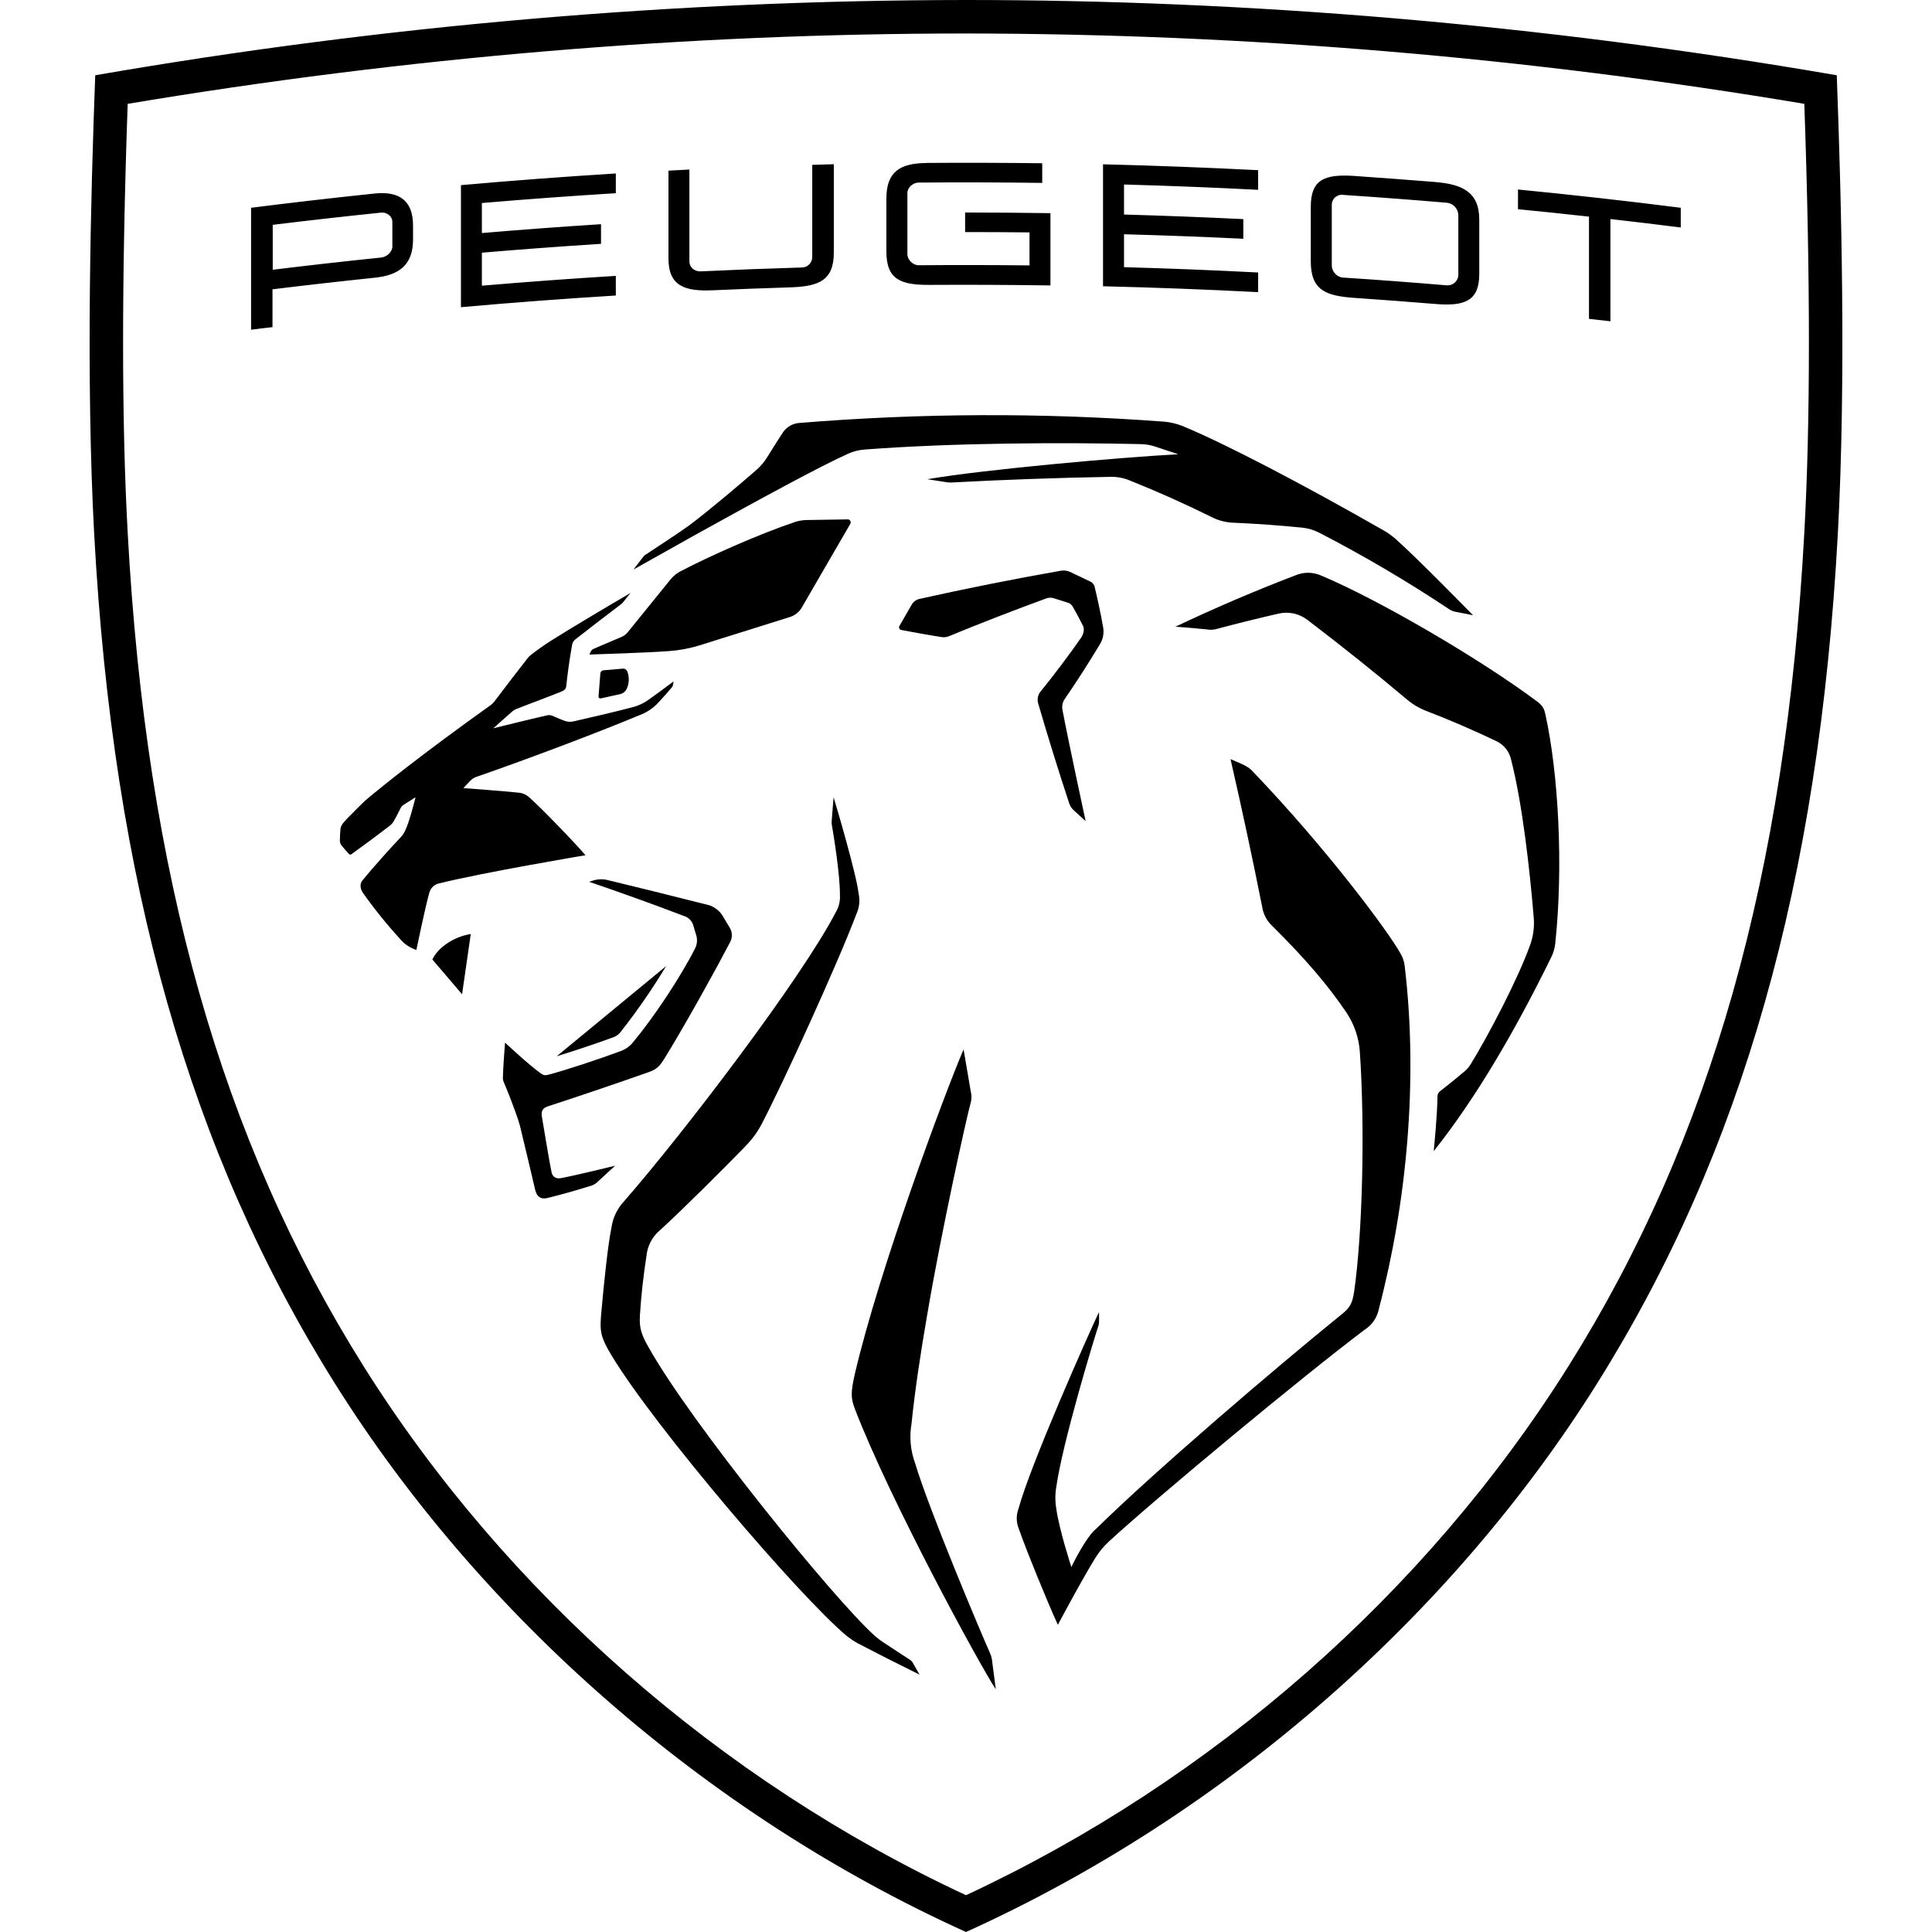
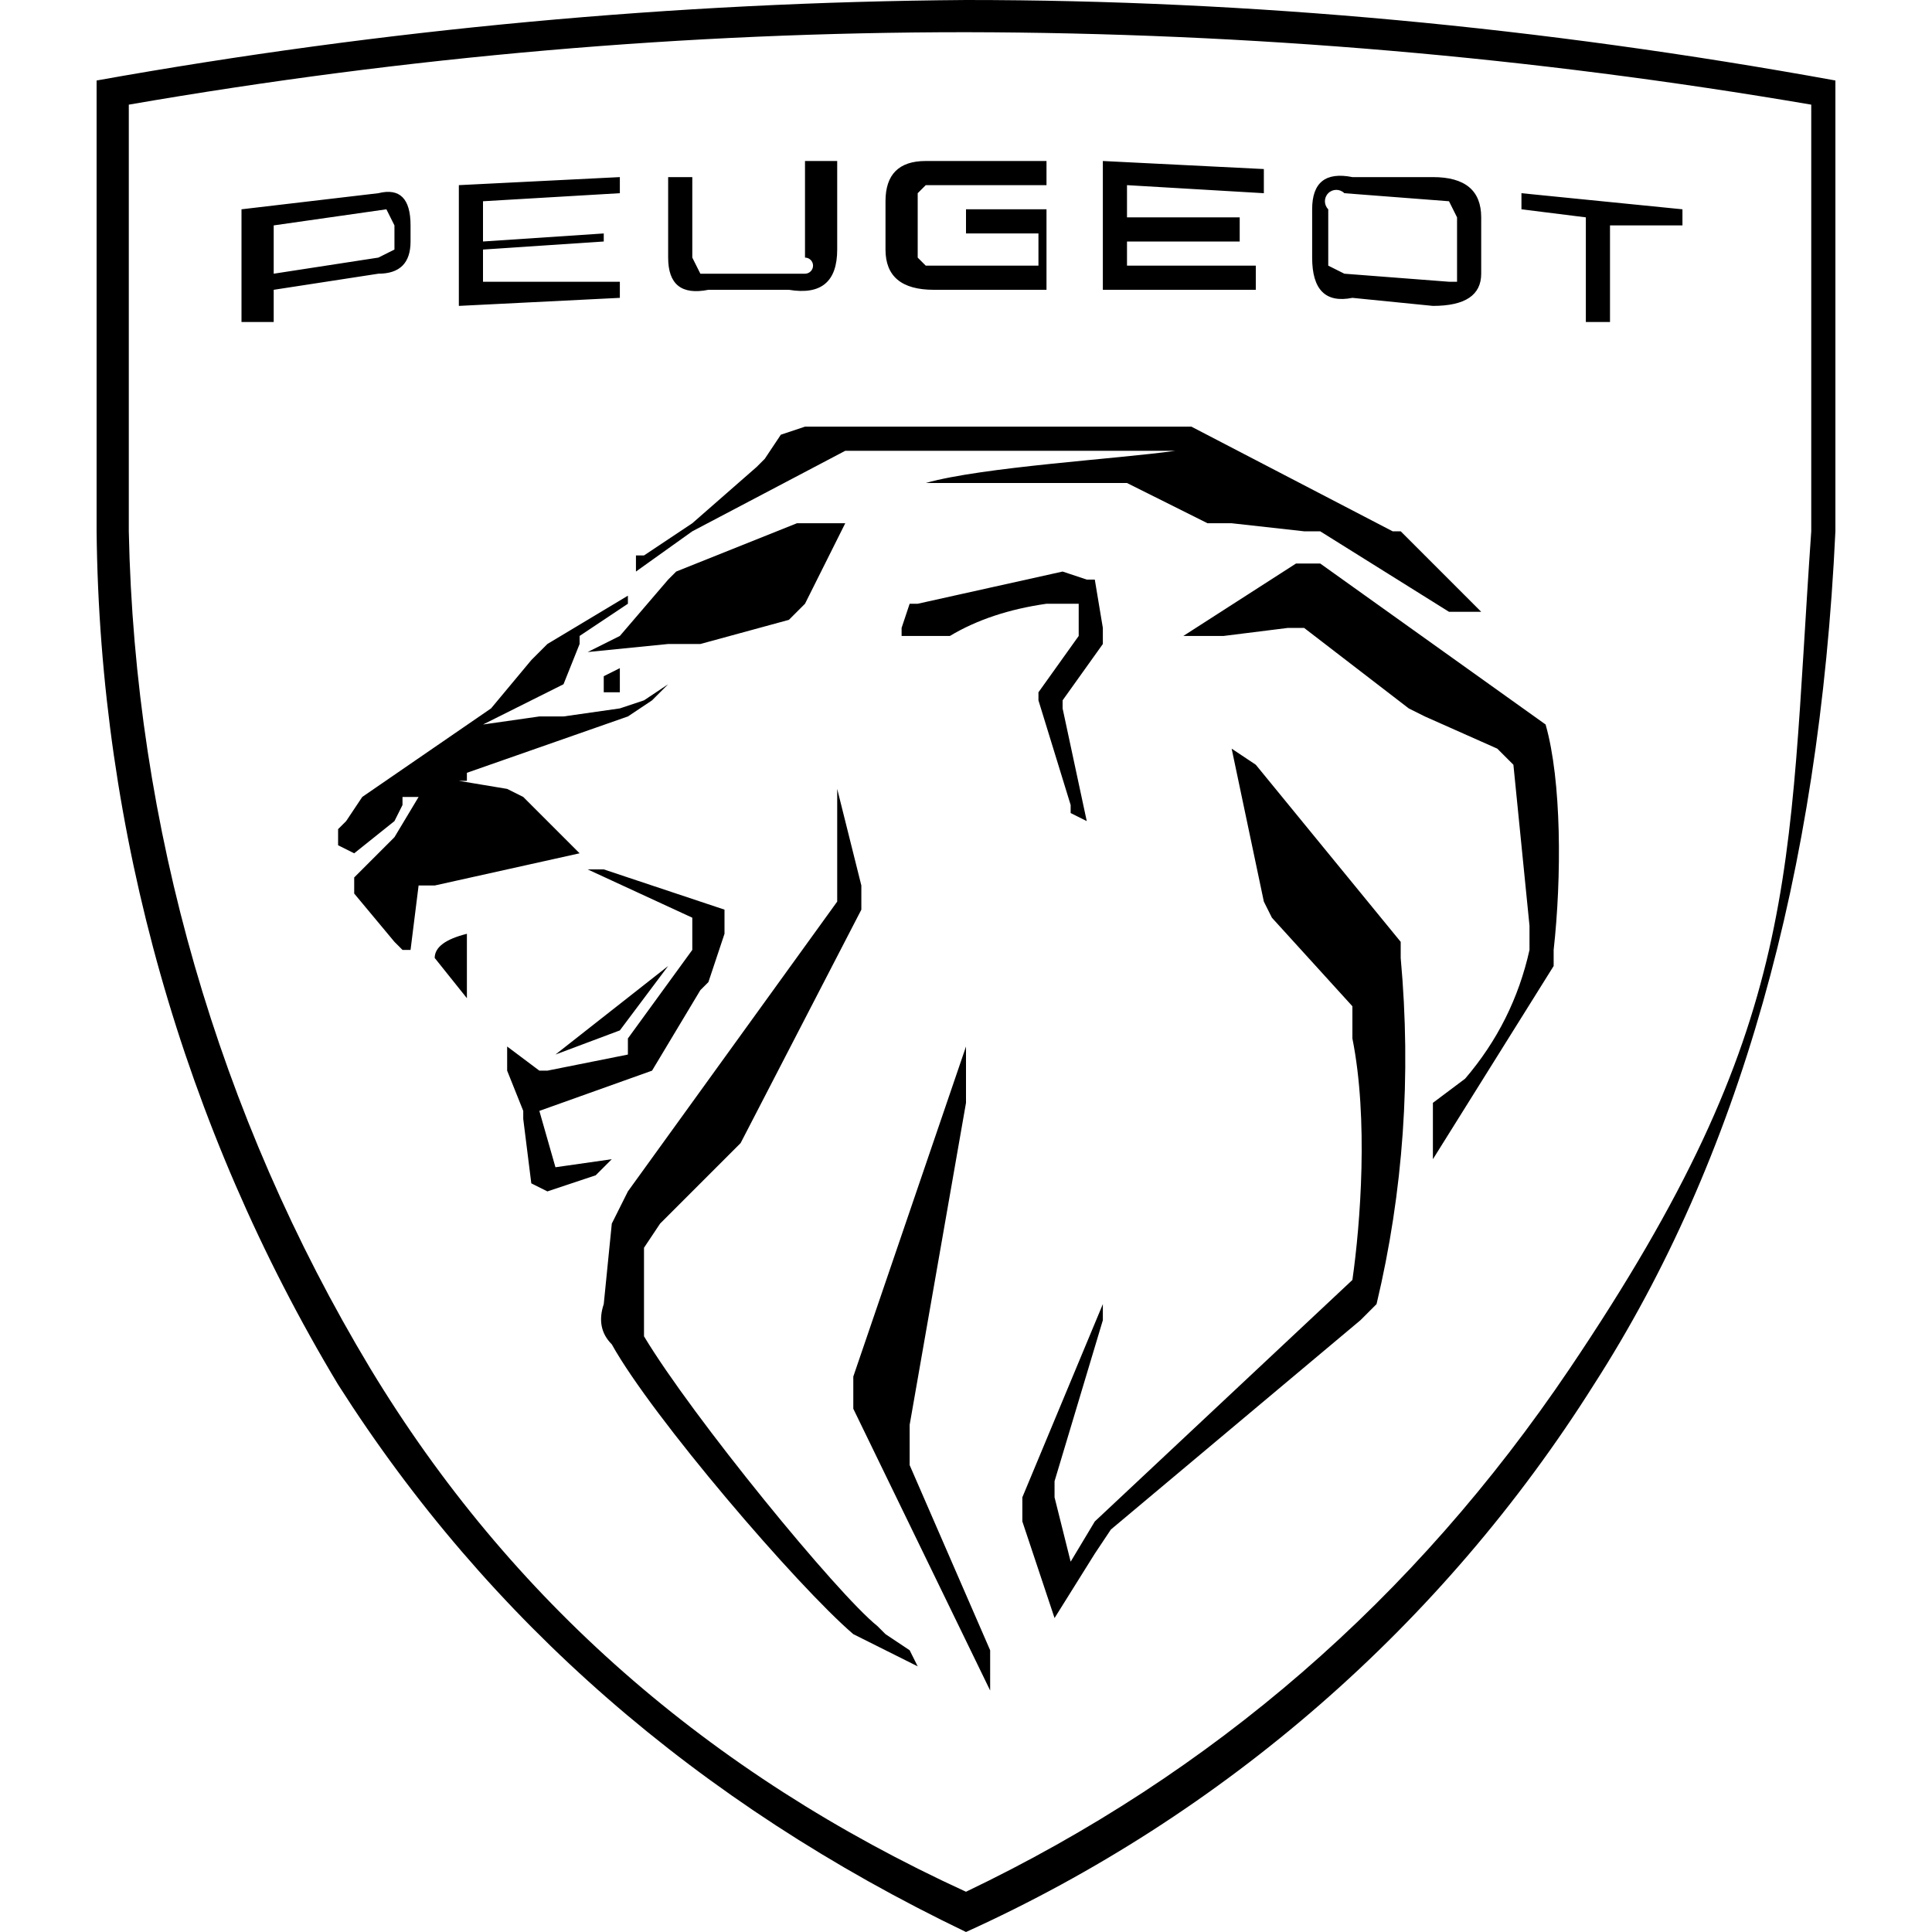
<svg xmlns="http://www.w3.org/2000/svg" viewBox="0 0 24 24">
-   <path d="M12 0c3.5 0 7.13.299 10.817.935.055 1.478.118 3.762.013 5.7-.235 4.322-1.186 7.676-2.994 10.557C18.033 20.064 15.241 22.533 12 24c-3.242-1.467-6.033-3.936-7.836-6.808-1.808-2.88-2.759-6.235-2.994-10.557-.105-1.938-.042-4.222.013-5.7A63.7 63.7 0 0 1 12 0m0 .416c-3.45 0-6.95.294-10.414.874-.076 2.192-.076 3.936 0 5.324.23 4.248 1.162 7.54 2.93 10.357 1.77 2.818 4.422 5.146 7.484 6.572 3.062-1.426 5.715-3.754 7.484-6.572s2.7-6.11 2.93-10.357c.076-1.388.076-3.132 0-5.324A63.3 63.3 0 0 0 12 .416m-.03 12.62.089.522a.27.27 0 0 1-.003.15c-.048.169-.363 1.59-.538 2.625-.083.477-.154.95-.195 1.355a.95.95 0 0 0 .045.489c.172.577.808 2.083.93 2.358a.3.3 0 0 1 .026.095l.046.355c-.204-.308-1.312-2.345-1.747-3.474-.051-.133-.06-.198-.004-.443.302-1.296 1.121-3.499 1.351-4.032m-1.615-3.132c.03.092.29.98.31 1.192a.4.4 0 0 1-.028.262c-.228.606-.916 2.113-1.181 2.616-.06.11-.115.183-.226.296-.253.258-.739.746-1.039 1.019a.47.47 0 0 0-.16.312 8 8 0 0 0-.082.74c-.008.16.017.235.107.394.529.945 2.296 3.12 2.8 3.576a1 1 0 0 0 .14.106c.074.05.315.206.315.206a.1.1 0 0 1 .024.026l.088.154a38 38 0 0 1-.775-.393 1 1 0 0 1-.125-.084c-.59-.49-2.396-2.607-2.927-3.49-.133-.221-.146-.292-.129-.501.034-.389.085-.878.13-1.092a.6.6 0 0 1 .155-.32c.754-.864 2.206-2.773 2.63-3.59a.37.37 0 0 0 .052-.212c.002-.253-.078-.745-.1-.87a.2.2 0 0 1-.002-.059zm4.93-.474c.082.037.214.08.274.15.937.978 1.686 1.993 1.836 2.26a.4.4 0 0 1 .055.162c.169 1.427.024 2.938-.32 4.253a.4.4 0 0 1-.18.265c-.76.572-2.569 2.072-3.176 2.63a1 1 0 0 0-.171.209c-.153.25-.342.601-.462.825-.124-.27-.393-.928-.485-1.193a.34.34 0 0 1-.004-.249c.15-.55.862-2.153 1-2.443-.001.037.007.134-.007.17-.063.189-.445 1.452-.523 2a.8.8 0 0 0 0 .274c.034.255.187.724.187.724.017-.041.189-.383.309-.477.709-.698 2.197-1.973 3.05-2.664.096-.077.131-.13.153-.277.105-.725.136-2.027.072-2.975a1 1 0 0 0-.17-.5c-.232-.342-.508-.665-.927-1.08a.4.4 0 0 1-.115-.22 65 65 0 0 0-.395-1.844m-7.92 1.509a.33.33 0 0 1 .18-.007c.267.064.832.203 1.26.312.06.016.134.072.166.125l.093.155a.18.18 0 0 1 .006.177 22 22 0 0 1-.306.565l-.088.158c-.163.29-.326.57-.418.717-.06.097-.094.14-.202.178-.42.148-.943.325-1.253.425-.063.021-.085.06-.072.13.022.128.093.564.12.69.01.047.048.085.118.071.183-.034.671-.154.671-.154l-.23.212a.2.2 0 0 1-.054.032 9 9 0 0 1-.56.158c-.078.017-.128-.014-.149-.103 0 0-.138-.59-.188-.791l-.026-.087a7 7 0 0 0-.178-.464.1.1 0 0 1-.009-.044c.002-.137.027-.442.027-.442s.299.28.444.382c.032.023.052.028.092.017.198-.05.655-.202.906-.296a.35.35 0 0 0 .146-.105c.26-.313.585-.8.773-1.169a.22.22 0 0 0 .014-.163l-.04-.133a.17.17 0 0 0-.091-.098 34 34 0 0 0-1.2-.433zm8.742-3.798a.4.4 0 0 1 .3.007c.74.311 1.986 1.044 2.679 1.56.067.05.093.084.11.164.163.74.225 1.885.123 2.848a.5.5 0 0 1-.057.185c-.44.898-.933 1.743-1.453 2.395.008-.08.045-.461.047-.683a.08.08 0 0 1 .03-.06 9 9 0 0 0 .305-.247.4.4 0 0 0 .075-.086c.212-.343.59-1.06.743-1.491a.8.8 0 0 0 .043-.328c-.049-.602-.143-1.434-.284-1.978a.33.33 0 0 0-.17-.215 12 12 0 0 0-.9-.388.8.8 0 0 1-.207-.123 33 33 0 0 0-1.255-1.004.43.43 0 0 0-.352-.075 22 22 0 0 0-.752.186.3.3 0 0 1-.149.01c-.1-.011-.3-.027-.382-.033a21 21 0 0 1 1.506-.644m-7.833 4.86a8 8 0 0 1-.569.823.2.2 0 0 1-.083.06 14 14 0 0 1-.707.237zm-2.427-.398-.108.748-.369-.432c.068-.146.264-.283.477-.316m-.686-1.699-.133.084c-.034.021-.043.03-.057.06a3 3 0 0 1-.085.161.2.2 0 0 1-.047.05 17 17 0 0 1-.477.354q-.015.008-.028-.004a2 2 0 0 1-.098-.114.1.1 0 0 1-.015-.049 2 2 0 0 1 .006-.133c.004-.051.018-.075.08-.14q.105-.108.225-.225c.194-.164.686-.563 1.564-1.19a.2.2 0 0 0 .044-.043c.092-.124.354-.464.418-.545a.2.2 0 0 1 .031-.03 3 3 0 0 1 .26-.184c.244-.154.718-.436.983-.59l-.1.124-.018.016a42 42 0 0 0-.562.432.11.11 0 0 0-.047.078 7 7 0 0 0-.071.5c-.003.04-.02.058-.06.075-.173.07-.378.144-.544.21a.2.2 0 0 0-.066.036c-.017.013-.237.21-.237.21s.479-.118.655-.158a.12.12 0 0 1 .098.011c.037.017.097.041.129.053a.2.2 0 0 0 .129.005c.198-.044.53-.123.708-.17a.6.6 0 0 0 .22-.103c.085-.059.3-.22.3-.22l-.007.044a.06.06 0 0 1-.016.032 4 4 0 0 1-.158.178.6.6 0 0 1-.249.168c-.503.21-1.363.536-2.009.76a.2.2 0 0 0-.092.058l-.08.085s.527.039.688.057a.22.22 0 0 1 .129.057c.132.114.569.565.7.72 0 0-1.243.208-1.819.35a.16.16 0 0 0-.122.12c-.048.168-.16.707-.16.707s-.04-.013-.096-.045a.4.4 0 0 1-.1-.085 6 6 0 0 1-.468-.58c-.031-.047-.044-.107-.005-.155.117-.144.351-.406.48-.541a.3.3 0 0 0 .05-.077c.05-.103.104-.317.129-.413m8.021-2.816a.2.2 0 0 1 .109.015l.256.122a.1.1 0 0 1 .05.063c.035.147.078.341.106.507a.3.3 0 0 1-.036.2 14 14 0 0 1-.446.694.18.18 0 0 0-.022.136c.056.306.286 1.374.286 1.374l-.145-.132a.2.2 0 0 1-.06-.092 37 37 0 0 1-.385-1.24.16.16 0 0 1 .03-.145c.151-.184.372-.478.5-.664.036-.053.048-.11.027-.154a5 5 0 0 0-.127-.237.1.1 0 0 0-.06-.049l-.174-.055a.14.14 0 0 0-.093.001c-.379.138-.889.336-1.2.466a.18.18 0 0 1-.12.012c-.09-.013-.354-.06-.483-.085a.034.034 0 0 1-.023-.05l.153-.266a.15.15 0 0 1 .096-.07 39 39 0 0 1 1.761-.351M7.737 8.306a.054.054 0 0 1 .055.033.28.28 0 0 1-.008.221.12.12 0 0 1-.076.062l-.246.054a.023.023 0 0 1-.027-.023l.023-.29a.04.04 0 0 1 .036-.036zm2.794-1.854a.037.037 0 0 1 .032.055L9.964 7.54a.26.26 0 0 1-.155.126l-1.122.352a1.7 1.7 0 0 1-.377.07c-.249.02-.988.043-.988.043l.016-.035a.07.07 0 0 1 .038-.037l.35-.149a.2.2 0 0 0 .067-.05l.54-.666a.4.4 0 0 1 .107-.09c.357-.189.992-.471 1.437-.62a.5.5 0 0 1 .142-.024zm-.6-1.198a29 29 0 0 1 4.517-.017.8.8 0 0 1 .263.064c.525.22 1.456.704 2.491 1.296a1 1 0 0 1 .128.092c.274.242.969.954.969.954l-.217-.043a.2.2 0 0 1-.084-.035 17 17 0 0 0-1.615-.95.6.6 0 0 0-.203-.06 15 15 0 0 0-.844-.061.65.65 0 0 1-.303-.08 14 14 0 0 0-.985-.44.6.6 0 0 0-.273-.05 55 55 0 0 0-1.959.07.3.3 0 0 1-.052-.003l-.244-.038c.693-.12 2.407-.273 3.117-.31l-.289-.096a.6.6 0 0 0-.173-.03c-.97-.022-2.303-.018-3.432.067a.6.6 0 0 0-.202.05c-.323.142-1.11.57-1.9 1.008l-.772.433.117-.152a.14.14 0 0 1 .045-.04c.102-.068.41-.268.534-.359.238-.179.613-.495.837-.691a.7.7 0 0 0 .128-.153c.073-.117.152-.244.2-.315a.27.27 0 0 1 .2-.111m-5.276-2.85c.306-.032.477.088.477.398v.171c0 .317-.171.446-.477.477a71 71 0 0 0-1.269.144v.47q-.133.014-.266.032V2.581a71 71 0 0 1 1.535-.177m14.203-.05a71 71 0 0 1 2.022.227v.245a69 69 0 0 0-.874-.105v1.27l-.266-.03v-1.27a68 68 0 0 0-.882-.092zM7.65 2.157V2.4a72 72 0 0 0-1.664.122v.373a69 69 0 0 1 1.48-.11v.244a71 71 0 0 0-1.48.11v.41a70 70 0 0 1 1.664-.122v.244a71 71 0 0 0-1.924.145V2.3a71 71 0 0 1 1.924-.145m8.633.415c0-.34.168-.41.548-.384q.499.035.998.075c.33.028.547.12.547.467v.676c0 .34-.188.402-.547.372a73 73 0 0 0-.998-.075c-.363-.025-.548-.095-.548-.455zm-2.581-.529q.964.024 1.927.073v.244a71 71 0 0 0-1.666-.066v.373q.741.021 1.482.057v.244a70 70 0 0 0-1.482-.056v.409a69 69 0 0 1 1.666.066v.244a71 71 0 0 0-1.927-.073zm-3.344-.001v1.096c0 .347-.182.423-.549.434a68 68 0 0 0-.957.036c-.34.015-.548-.05-.548-.393V2.12l.26-.014v1.142c0 .07.06.126.14.123a70 70 0 0 1 1.254-.048.13.13 0 0 0 .132-.132V2.048zm6.324.38a.125.125 0 0 0-.138.13v.75c0 .07.06.142.138.148q.648.042 1.296.097a.134.134 0 0 0 .138-.126v-.75a.16.16 0 0 0-.138-.15 70 70 0 0 0-1.296-.098m-5.172-.397q.72-.005 1.437.004v.244a72 72 0 0 0-1.536-.004c-.07.001-.139.061-.139.13v.76c0 .069.07.138.139.137q.689-.006 1.378.002v-.41a67 67 0 0 0-.8-.004V2.64q.53 0 1.06.008v.898a71 71 0 0 0-1.49-.007c-.363.003-.548-.06-.548-.413v-.66c0-.33.166-.439.5-.441m-6.754.616h-.021a70 70 0 0 0-1.348.152v.558a71 71 0 0 1 1.348-.152c.069-.007.138-.07.138-.136v-.307c0-.07-.07-.122-.138-.115z" />
+   <path d="M12 0q5.3 0 10.8 1v5.6q-.3 6.4-3 10.6A18 18 0 0 1 12 24q-5-2.4-7.8-6.8a21 21 0 0 1-3-10.6V1A64 64 0 0 1 12 0m0 .4q-5.2 0-10.4.9v5.3a21 21 0 0 0 3 10.4q2.6 4.3 7.4 6.5 4.6-2.2 7.5-6.5c2.9-4.3 2.7-6.1 3-10.4V1.3A63 63 0 0 0 12 .4M12 13v.7l-.7 4v.5l1 2.3v.5l-1.7-3.5v-.4zm-1.6-3.2.3 1.2v.3l-1.5 2.9-1 1-.2.3v1.1c.6 1 2.4 3.2 2.9 3.6l.1.1.3.2.1.2-.8-.4c-.7-.6-2.5-2.7-3-3.6q-.2-.2-.1-.5l.1-1 .2-.4 2.6-3.6v-1.1zm4.9-.5.3.2 1.8 2.2v.2q.2 2.2-.3 4.3l-.2.2-3.1 2.6-.2.3-.5.8-.4-1.2v-.3l1-2.4v.2l-.6 2v.2l.2.8.3-.5 3.2-3c.1-.7.2-2 0-3v-.4l-1-1.1-.1-.2zm-8 1.5h.2l1.5.5v.3l-.2.6-.1.1-.6 1-1.4.5.2.7.7-.1-.2.2-.6.2-.2-.1-.1-.8v-.1l-.2-.5V13l.4.3h.1l1-.2v-.2l.8-1.1v-.4zM16.1 7h.3l2.8 2c.2.7.2 1.9.1 2.8v.2l-1.5 2.4v-.7l.4-.3q.6-.7.8-1.6v-.3l-.2-2-.2-.2-.9-.4-.2-.1-1.3-1H16l-.8.1h-.5zm-7.8 5-.6.8-.8.3zm-2.5-.4v.8l-.4-.5q0-.2.4-.3m-.6-1.7H5v.1l-.1.2-.5.4-.2-.1v-.2l.1-.1.2-.3 1.6-1.1.5-.6.2-.2 1-.6v.1l-.6.4V8l-.2.5-.6.3L6 9l.7-.1H7l.7-.1.3-.1.3-.2-.2.2-.3.2-2 .7v.1h-.1l.6.1.2.1.7.7-1.8.4h-.2l-.1.8H5l-.1-.1-.5-.6v-.2l.5-.5zm8-2.8.3.1h.1l.1.6V8l-.5.7v.1l.3 1.4-.2-.1V10l-.4-1.3v-.1l.5-.7v-.4H13q-.7.1-1.2.4h-.6v-.1l.1-.3h.1zM7.7 8.3v.3h-.2v-.2zm2.8-1.8-.5 1-.2.2-1.1.3h-.4l-1 .1.4-.2.6-.7.1-.1 1.5-.6h.1zM10 5.3h4.8l2.5 1.3h.1l1 1H18l-1.6-1h-.2l-.9-.1H15L14 6h-2.5c.7-.2 2.4-.3 3.1-.4h-4.1l-1.9 1-.7.5v-.2H8l.6-.4.8-.7.1-.1.2-.3zM4.7 2.4q.4-.1.4.4V3q0 .4-.4.4l-1.3.2V4H3V2.6zm14.2 0 2 .2v.2H20V4h-.3V2.7l-.8-.1zM7.7 2.2v.2L6 2.5V3l1.5-.1V3L6 3.1v.4h1.7v.2l-2 .1V2.3zm8.6.4q0-.5.5-.4h1q.6 0 .6.5v.7q0 .4-.6.4l-1-.1q-.5.1-.5-.5zM13.7 2l2 .1v.3L14 2.3v.4h1.4V3H14v.3h1.6v.3h-1.9zm-3.3 0v1.1q0 .6-.6.5h-1q-.5.1-.5-.4v-1h.3v1l.1.2H10a.1.1 0 0 0 0-.2V2zm6.3.4a.1.1 0 0 0-.2.2v.7l.2.1 1.3.1h.1v-.8l-.1-.2zM11.5 2H13v.3h-1.5l-.1.1v.8l.1.1h1.4v-.4H12v-.3h1v1h-1.4q-.6 0-.6-.5v-.6q0-.5.5-.5m-6.7.6-1.4.2v.6l1.3-.2.2-.1v-.3z" />
</svg>
